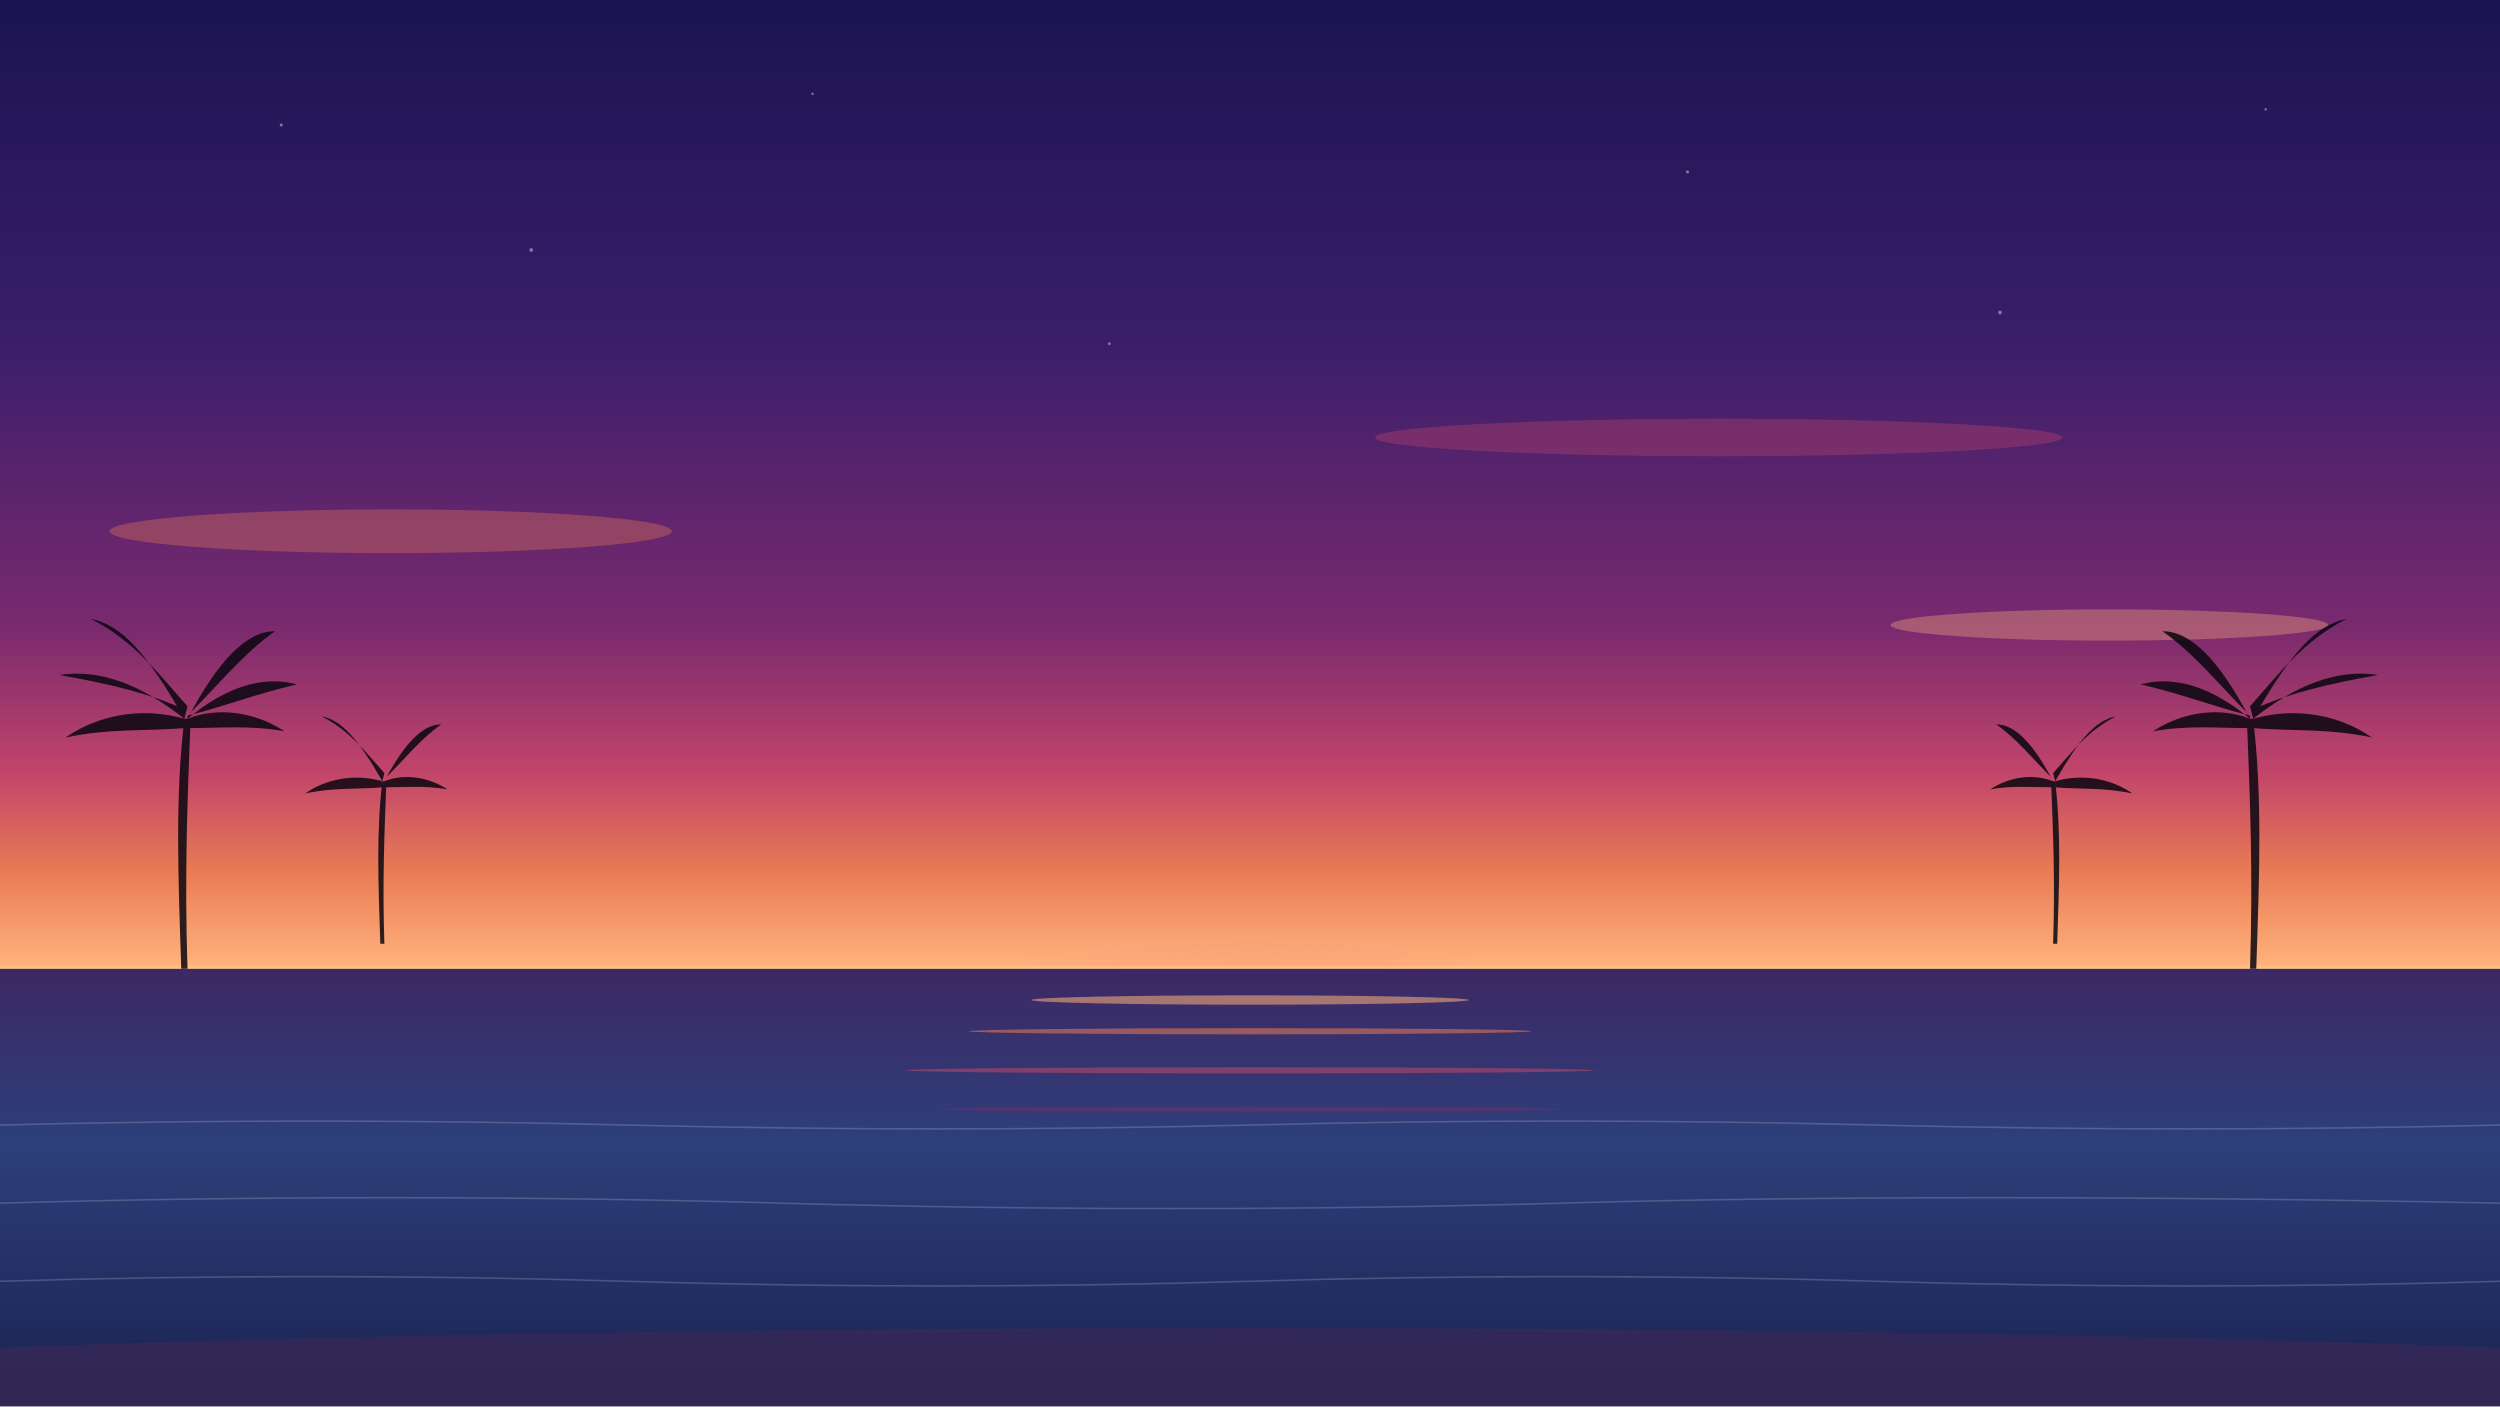
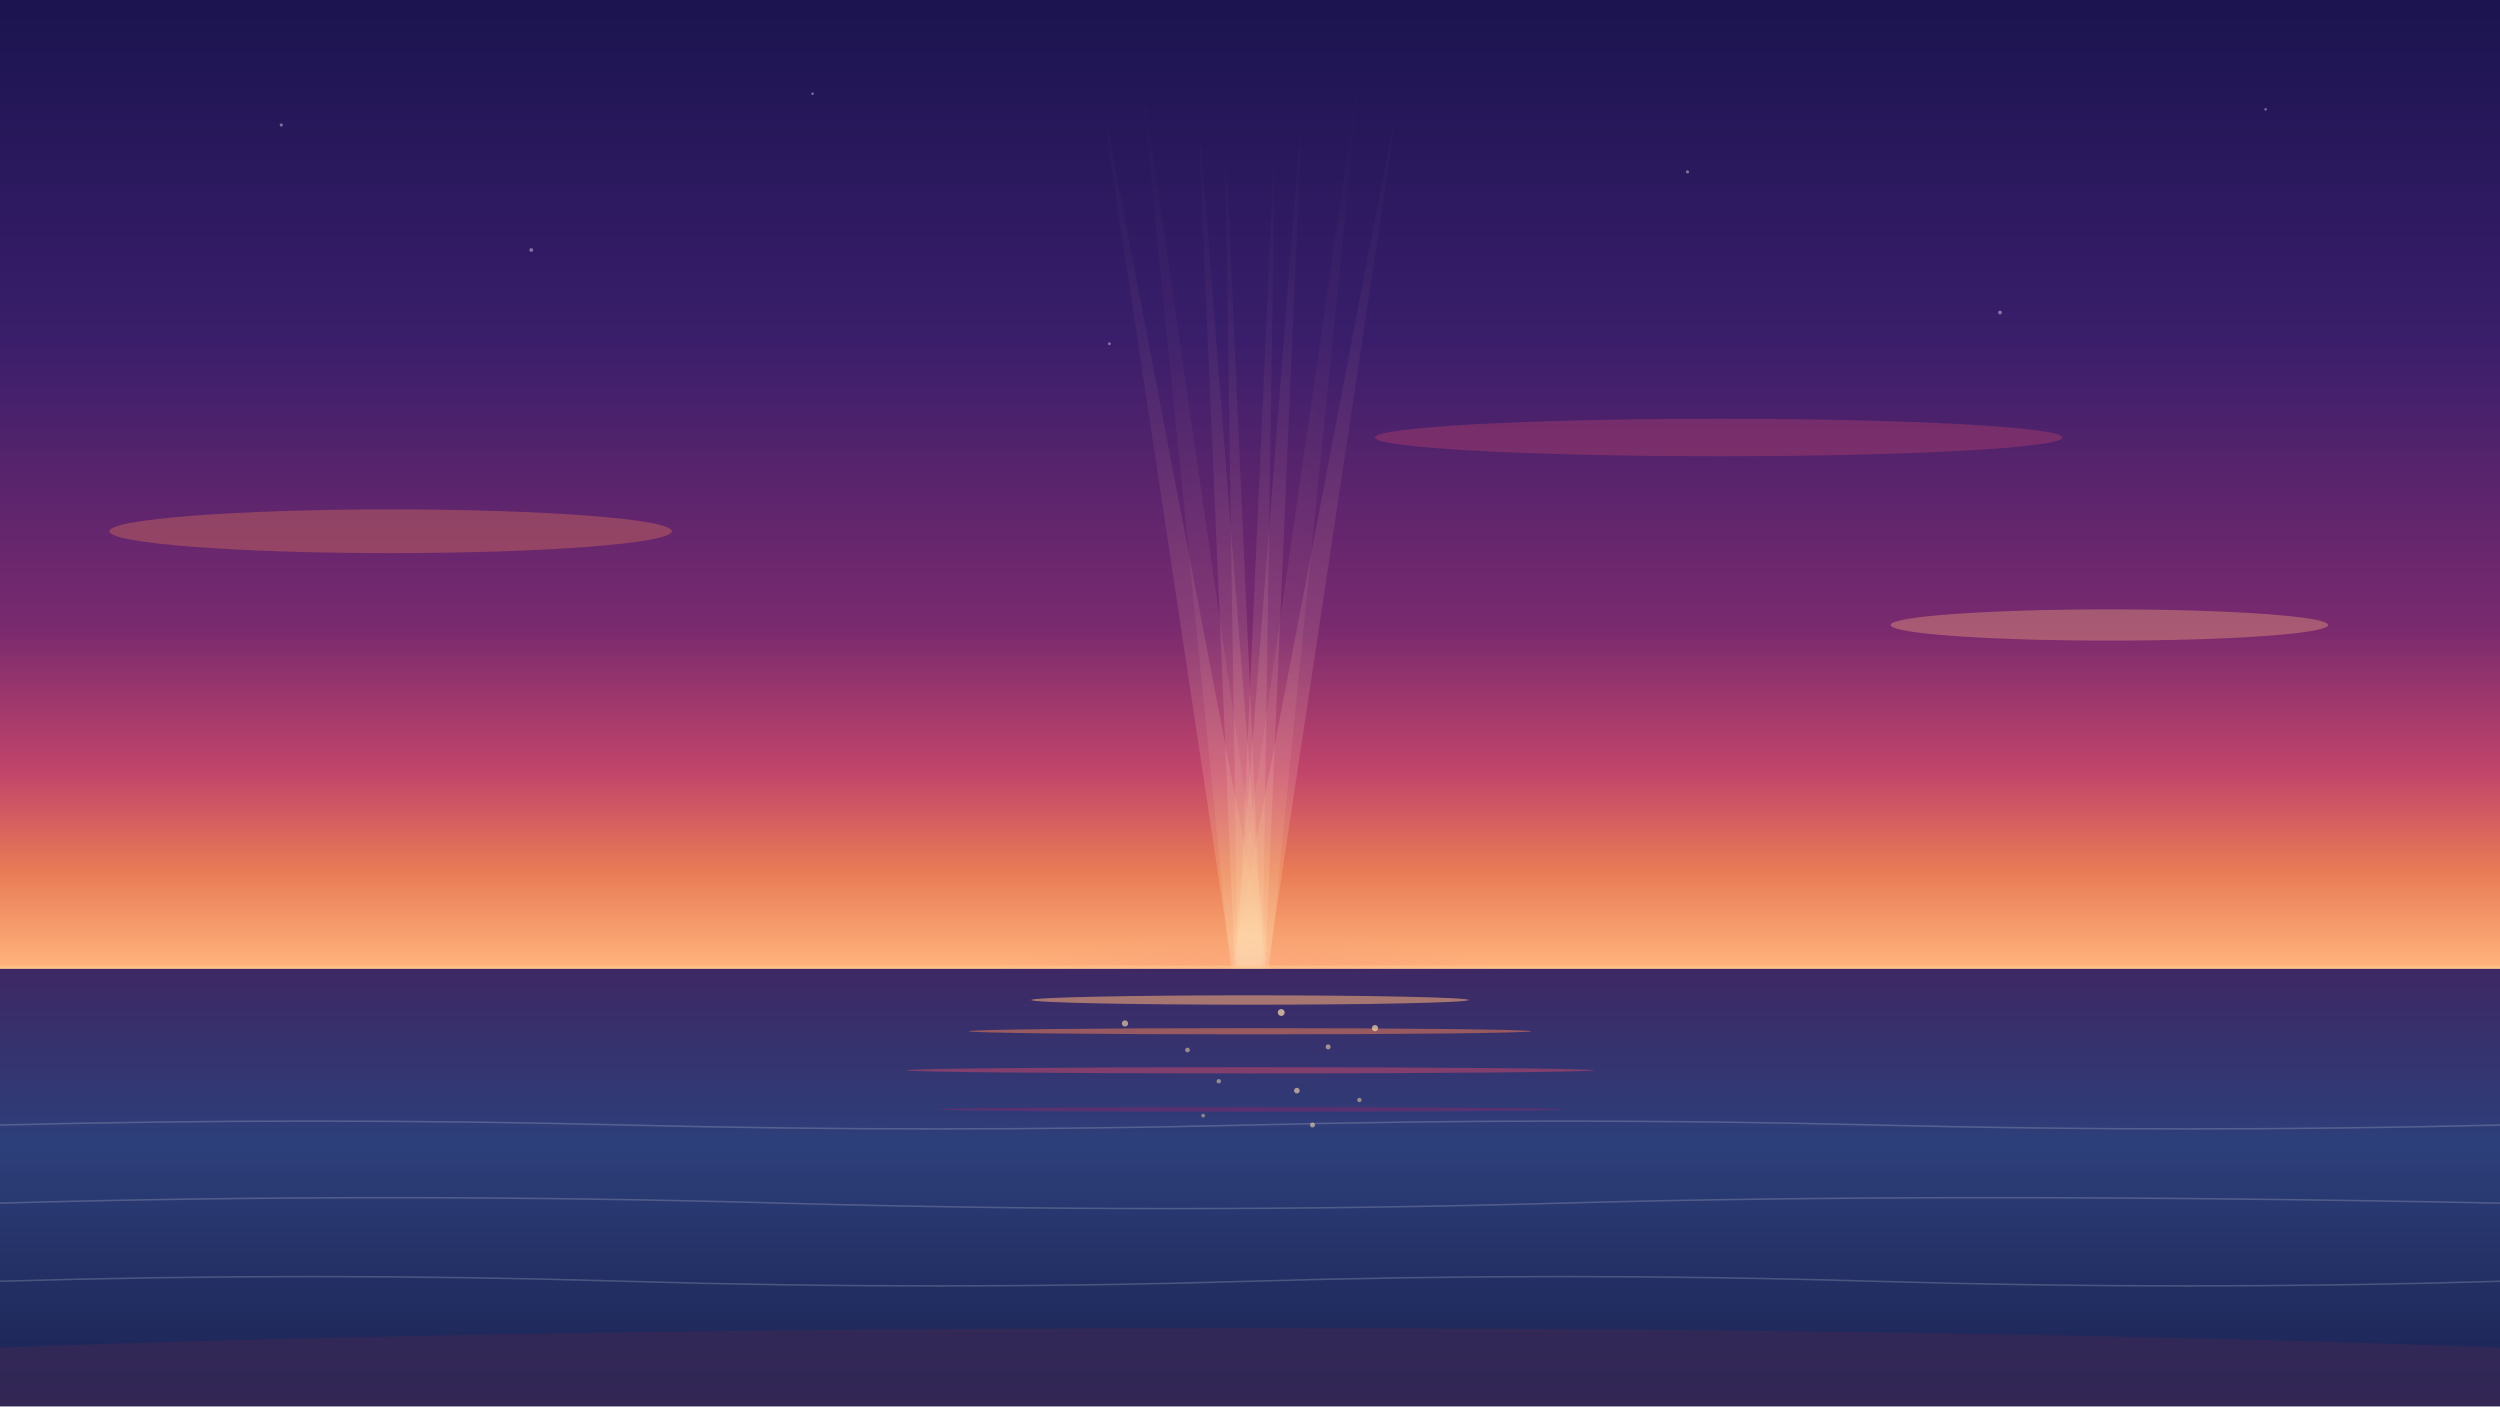
<svg xmlns="http://www.w3.org/2000/svg" viewBox="0 0 1600 900" preserveAspectRatio="xMidYMid slice">
  <defs>
    <linearGradient id="sky" x1="0" y1="0" x2="0" y2="1">
      <stop offset="0%" stop-color="#1B1450" />
      <stop offset="35%" stop-color="#3A1E6B" />
      <stop offset="65%" stop-color="#7A2A6E" />
      <stop offset="80%" stop-color="#C2456A" />
      <stop offset="90%" stop-color="#E87A55" />
      <stop offset="100%" stop-color="#FFB37C" />
    </linearGradient>
    <radialGradient id="sun" cx="0.5" cy="0.78" r="0.35">
      <stop offset="0%" stop-color="rgba(255,200,140,0.85)" />
      <stop offset="40%" stop-color="rgba(255,140,100,0.4)" />
      <stop offset="100%" stop-color="rgba(232,89,128,0)" />
    </radialGradient>
+     <linearGradient id="ray" x1="0" y1="1" x2="0" y2="0">
+       <stop offset="0%" stop-color="rgba(255,200,140,0.35)" />
+       <stop offset="60%" stop-color="rgba(255,180,124,0.10)" />
+       <stop offset="100%" stop-color="rgba(255,180,124,0)" />
+     </linearGradient>
    <linearGradient id="ocean" x1="0" y1="0" x2="0" y2="1">
      <stop offset="0%" stop-color="#3D2864" />
      <stop offset="40%" stop-color="#2D3F7A" />
      <stop offset="100%" stop-color="#1A2150" />
    </linearGradient>
+     <symbol id="bird" viewBox="0 0 16 6" overflow="visible">
+       <path d="M 0 5 Q 3 0 6 4 Q 8 2.5 10 4 Q 13 0 16 5" fill="none" stroke="#08060f" stroke-width="1" stroke-linecap="round" stroke-linejoin="round" />
+     </symbol>
  </defs>
  <rect width="1600" height="620" fill="url(#sky)" />
+   <g transform="translate(800, 620)" style="mix-blend-mode: screen;">
+     <g opacity="0.7">
+       <polygon points="-12,0 12,0 200,-540" fill="url(#ray)" transform="rotate(-30)" />
+       <polygon points="-10,0 10,0 140,-540" fill="url(#ray)" transform="rotate(-18)" />
+       <polygon points="-8,0 8,0 50,-540" fill="url(#ray)" transform="rotate(-7)" />
+       <polygon points="-8,0 8,0 -50,-540" fill="url(#ray)" transform="rotate(7)" />
+       <polygon points="-10,0 10,0 -140,-540" fill="url(#ray)" transform="rotate(18)" />
+       <polygon points="-12,0 12,0 -200,-540" fill="url(#ray)" transform="rotate(30)" />
+       <polygon points="-16,0 16,0 -360,-460" fill="url(#ray)" opacity="0.6" transform="rotate(45)" />
+       <polygon points="-16,0 16,0 360,-460" fill="url(#ray)" opacity="0.6" transform="rotate(-45)" />
+     </g>
+     <animate attributeName="opacity" values="0.55;0.85;0.55" dur="8s" repeatCount="indefinite" />
+   </g>
  <ellipse cx="800" cy="620" rx="420" ry="140" fill="url(#sun)" />
  <g fill="#FFFFFF" opacity="0.4">
    <circle cx="180" cy="80" r="1" />
    <circle cx="340" cy="160" r="1.2" />
    <circle cx="520" cy="60" r="0.8" />
    <circle cx="1080" cy="110" r="1" />
    <circle cx="1280" cy="200" r="1.2" />
    <circle cx="1450" cy="70" r="0.8" />
    <circle cx="710" cy="220" r="0.9" />
  </g>
  <g opacity="0.35">
    <ellipse cx="250" cy="340" rx="180" ry="14" fill="#E87A55" />
    <ellipse cx="1100" cy="280" rx="220" ry="12" fill="#C2456A" />
    <ellipse cx="1350" cy="400" rx="140" ry="10" fill="#FFB37C" />
  </g>
+   <g>
+     <g>
+       <use href="#bird" x="-30" y="180" width="14" height="5" opacity="0.55" />
+       <animateTransform attributeName="transform" type="translate" from="0 0" to="1660 0" dur="90s" repeatCount="indefinite" />
+     </g>
+     <g>
+       <use href="#bird" x="-50" y="240" width="20" height="7" opacity="0.7" />
+       <use href="#bird" x="-25" y="260" width="16" height="6" opacity="0.6" />
+       <animateTransform attributeName="transform" type="translate" from="0 0" to="1680 0" dur="70s" repeatCount="indefinite" />
+     </g>
+     <g>
+       <use href="#bird" x="-40" y="340" width="28" height="10" opacity="0.85" />
+       <animateTransform attributeName="transform" type="translate" from="0 0" to="1700 0" dur="55s" repeatCount="indefinite" begin="-20s" />
+     </g>
+     <g>
+       <use href="#bird" x="1640" y="200" width="18" height="6" opacity="0.65" />
+       <animateTransform attributeName="transform" type="translate" from="0 0" to="-1700 0" dur="80s" repeatCount="indefinite" begin="-30s" />
+     </g>
+   </g>
  <rect y="620" width="1600" height="280" fill="url(#ocean)" />
+   <rect y="618" width="1600" height="2" fill="rgba(255,200,140,0.6)" />
  <g opacity="0.55">
    <ellipse cx="800" cy="640" rx="140" ry="3" fill="#FFB37C" />
    <ellipse cx="800" cy="660" rx="180" ry="2" fill="#E87A55" />
    <ellipse cx="800" cy="685" rx="220" ry="2" fill="#C2456A" />
    <ellipse cx="800" cy="710" rx="200" ry="1.5" fill="#7A2A6E" />
  </g>
-   <rect y="618" width="1600" height="2" fill="rgba(255,200,140,0.6)" />
+   <g fill="#FFE0B0">
+     <circle cx="720" cy="655" r="2" opacity="0.6">
+       <animate attributeName="opacity" values="0.2;0.95;0.2" dur="2.4s" repeatCount="indefinite" begin="0s" />
+     </circle>
+     <circle cx="760" cy="672" r="1.5" opacity="0.5">
+       <animate attributeName="opacity" values="0.15;0.85;0.15" dur="3s" repeatCount="indefinite" begin="-0.7s" />
+     </circle>
+     <circle cx="820" cy="648" r="2.2" opacity="0.7">
+       <animate attributeName="opacity" values="0.25;1;0.25" dur="2.1s" repeatCount="indefinite" begin="-1.2s" />
+     </circle>
+     <circle cx="850" cy="670" r="1.6" opacity="0.55">
+       <animate attributeName="opacity" values="0.2;0.9;0.2" dur="2.7s" repeatCount="indefinite" begin="-0.4s" />
+     </circle>
+     <circle cx="880" cy="658" r="2" opacity="0.65">
+       <animate attributeName="opacity" values="0.2;0.95;0.2" dur="2.3s" repeatCount="indefinite" begin="-1.6s" />
+     </circle>
+     <circle cx="780" cy="692" r="1.4" opacity="0.5">
+       <animate attributeName="opacity" values="0.15;0.8;0.15" dur="3.2s" repeatCount="indefinite" begin="-1.9s" />
+     </circle>
+     <circle cx="830" cy="698" r="1.8" opacity="0.6">
+       <animate attributeName="opacity" values="0.2;0.9;0.2" dur="2.6s" repeatCount="indefinite" begin="-0.2s" />
+     </circle>
+     <circle cx="870" cy="704" r="1.4" opacity="0.5">
+       <animate attributeName="opacity" values="0.15;0.85;0.15" dur="2.9s" repeatCount="indefinite" begin="-2.2s" />
+     </circle>
+     <circle cx="770" cy="714" r="1.2" opacity="0.45">
+       <animate attributeName="opacity" values="0.1;0.75;0.1" dur="3.4s" repeatCount="indefinite" begin="-0.9s" />
+     </circle>
+     <circle cx="840" cy="720" r="1.6" opacity="0.55">
+       <animate attributeName="opacity" values="0.2;0.9;0.2" dur="2.5s" repeatCount="indefinite" begin="-1.4s" />
+     </circle>
+   </g>
  <g stroke="rgba(255,255,255,0.18)" stroke-width="1" fill="none">
    <path d="M 0 720 Q 200 715 400 720 T 800 720 T 1200 720 T 1600 720" />
    <path d="M 0 770 Q 250 763 500 770 T 1000 770 T 1600 770" />
    <path d="M 0 820 Q 200 814 400 820 T 800 820 T 1200 820 T 1600 820" />
  </g>
-   <g fill="#08060f" opacity="0.85">
-     <g transform="translate(80, 460)">
-       <path d="M 36 160 C 34 100, 32 50, 38 0 L 42 0 C 40 50, 38 100, 40 160 Z" />
-       <path d="M 38 0 C 10 -8, -18 -2, -38 12 C -10 6, 14 8, 38 6 Z" />
-       <path d="M 38 0 C 10 -22, -16 -32, -42 -28 C -8 -22, 16 -16, 38 -6 Z" />
-       <path d="M 38 0 C 14 -42, -2 -60, -22 -64 C 6 -50, 22 -28, 40 -8 Z" />
-       <path d="M 40 0 C 60 -8, 84 -4, 102 8 C 80 4, 60 6, 40 6 Z" />
-       <path d="M 40 0 C 64 -20, 88 -28, 110 -22 C 84 -16, 64 -8, 40 -2 Z" />
-       <path d="M 40 0 C 60 -38, 78 -56, 96 -56 C 76 -42, 60 -22, 42 -4 Z" />
-     </g>
-     <g transform="translate(220, 500) scale(0.65)">
-       <path d="M 36 160 C 34 100, 32 50, 38 0 L 42 0 C 40 50, 38 100, 40 160 Z" />
-       <path d="M 38 0 C 10 -8, -18 -2, -38 12 C -10 6, 14 8, 38 6 Z" />
-       <path d="M 38 0 C 14 -42, -2 -60, -22 -64 C 6 -50, 22 -28, 40 -8 Z" />
-       <path d="M 40 0 C 60 -8, 84 -4, 102 8 C 80 4, 60 6, 40 6 Z" />
-       <path d="M 40 0 C 60 -38, 78 -56, 96 -56 C 76 -42, 60 -22, 42 -4 Z" />
-     </g>
-     <g transform="translate(1480, 460) scale(-1, 1)">
-       <path d="M 36 160 C 34 100, 32 50, 38 0 L 42 0 C 40 50, 38 100, 40 160 Z" />
-       <path d="M 38 0 C 10 -8, -18 -2, -38 12 C -10 6, 14 8, 38 6 Z" />
-       <path d="M 38 0 C 10 -22, -16 -32, -42 -28 C -8 -22, 16 -16, 38 -6 Z" />
-       <path d="M 38 0 C 14 -42, -2 -60, -22 -64 C 6 -50, 22 -28, 40 -8 Z" />
-       <path d="M 40 0 C 60 -8, 84 -4, 102 8 C 80 4, 60 6, 40 6 Z" />
-       <path d="M 40 0 C 64 -20, 88 -28, 110 -22 C 84 -16, 64 -8, 40 -2 Z" />
-       <path d="M 40 0 C 60 -38, 78 -56, 96 -56 C 76 -42, 60 -22, 42 -4 Z" />
-     </g>
-     <g transform="translate(1340, 500) scale(-0.65, 0.65)">
-       <path d="M 36 160 C 34 100, 32 50, 38 0 L 42 0 C 40 50, 38 100, 40 160 Z" />
-       <path d="M 38 0 C 10 -8, -18 -2, -38 12 C -10 6, 14 8, 38 6 Z" />
-       <path d="M 38 0 C 14 -42, -2 -60, -22 -64 C 6 -50, 22 -28, 40 -8 Z" />
-       <path d="M 40 0 C 60 -8, 84 -4, 102 8 C 80 4, 60 6, 40 6 Z" />
-       <path d="M 40 0 C 60 -38, 78 -56, 96 -56 C 76 -42, 60 -22, 42 -4 Z" />
-     </g>
-   </g>
  <ellipse cx="800" cy="890" rx="1100" ry="40" fill="#3A2855" opacity="0.7" />
</svg>
